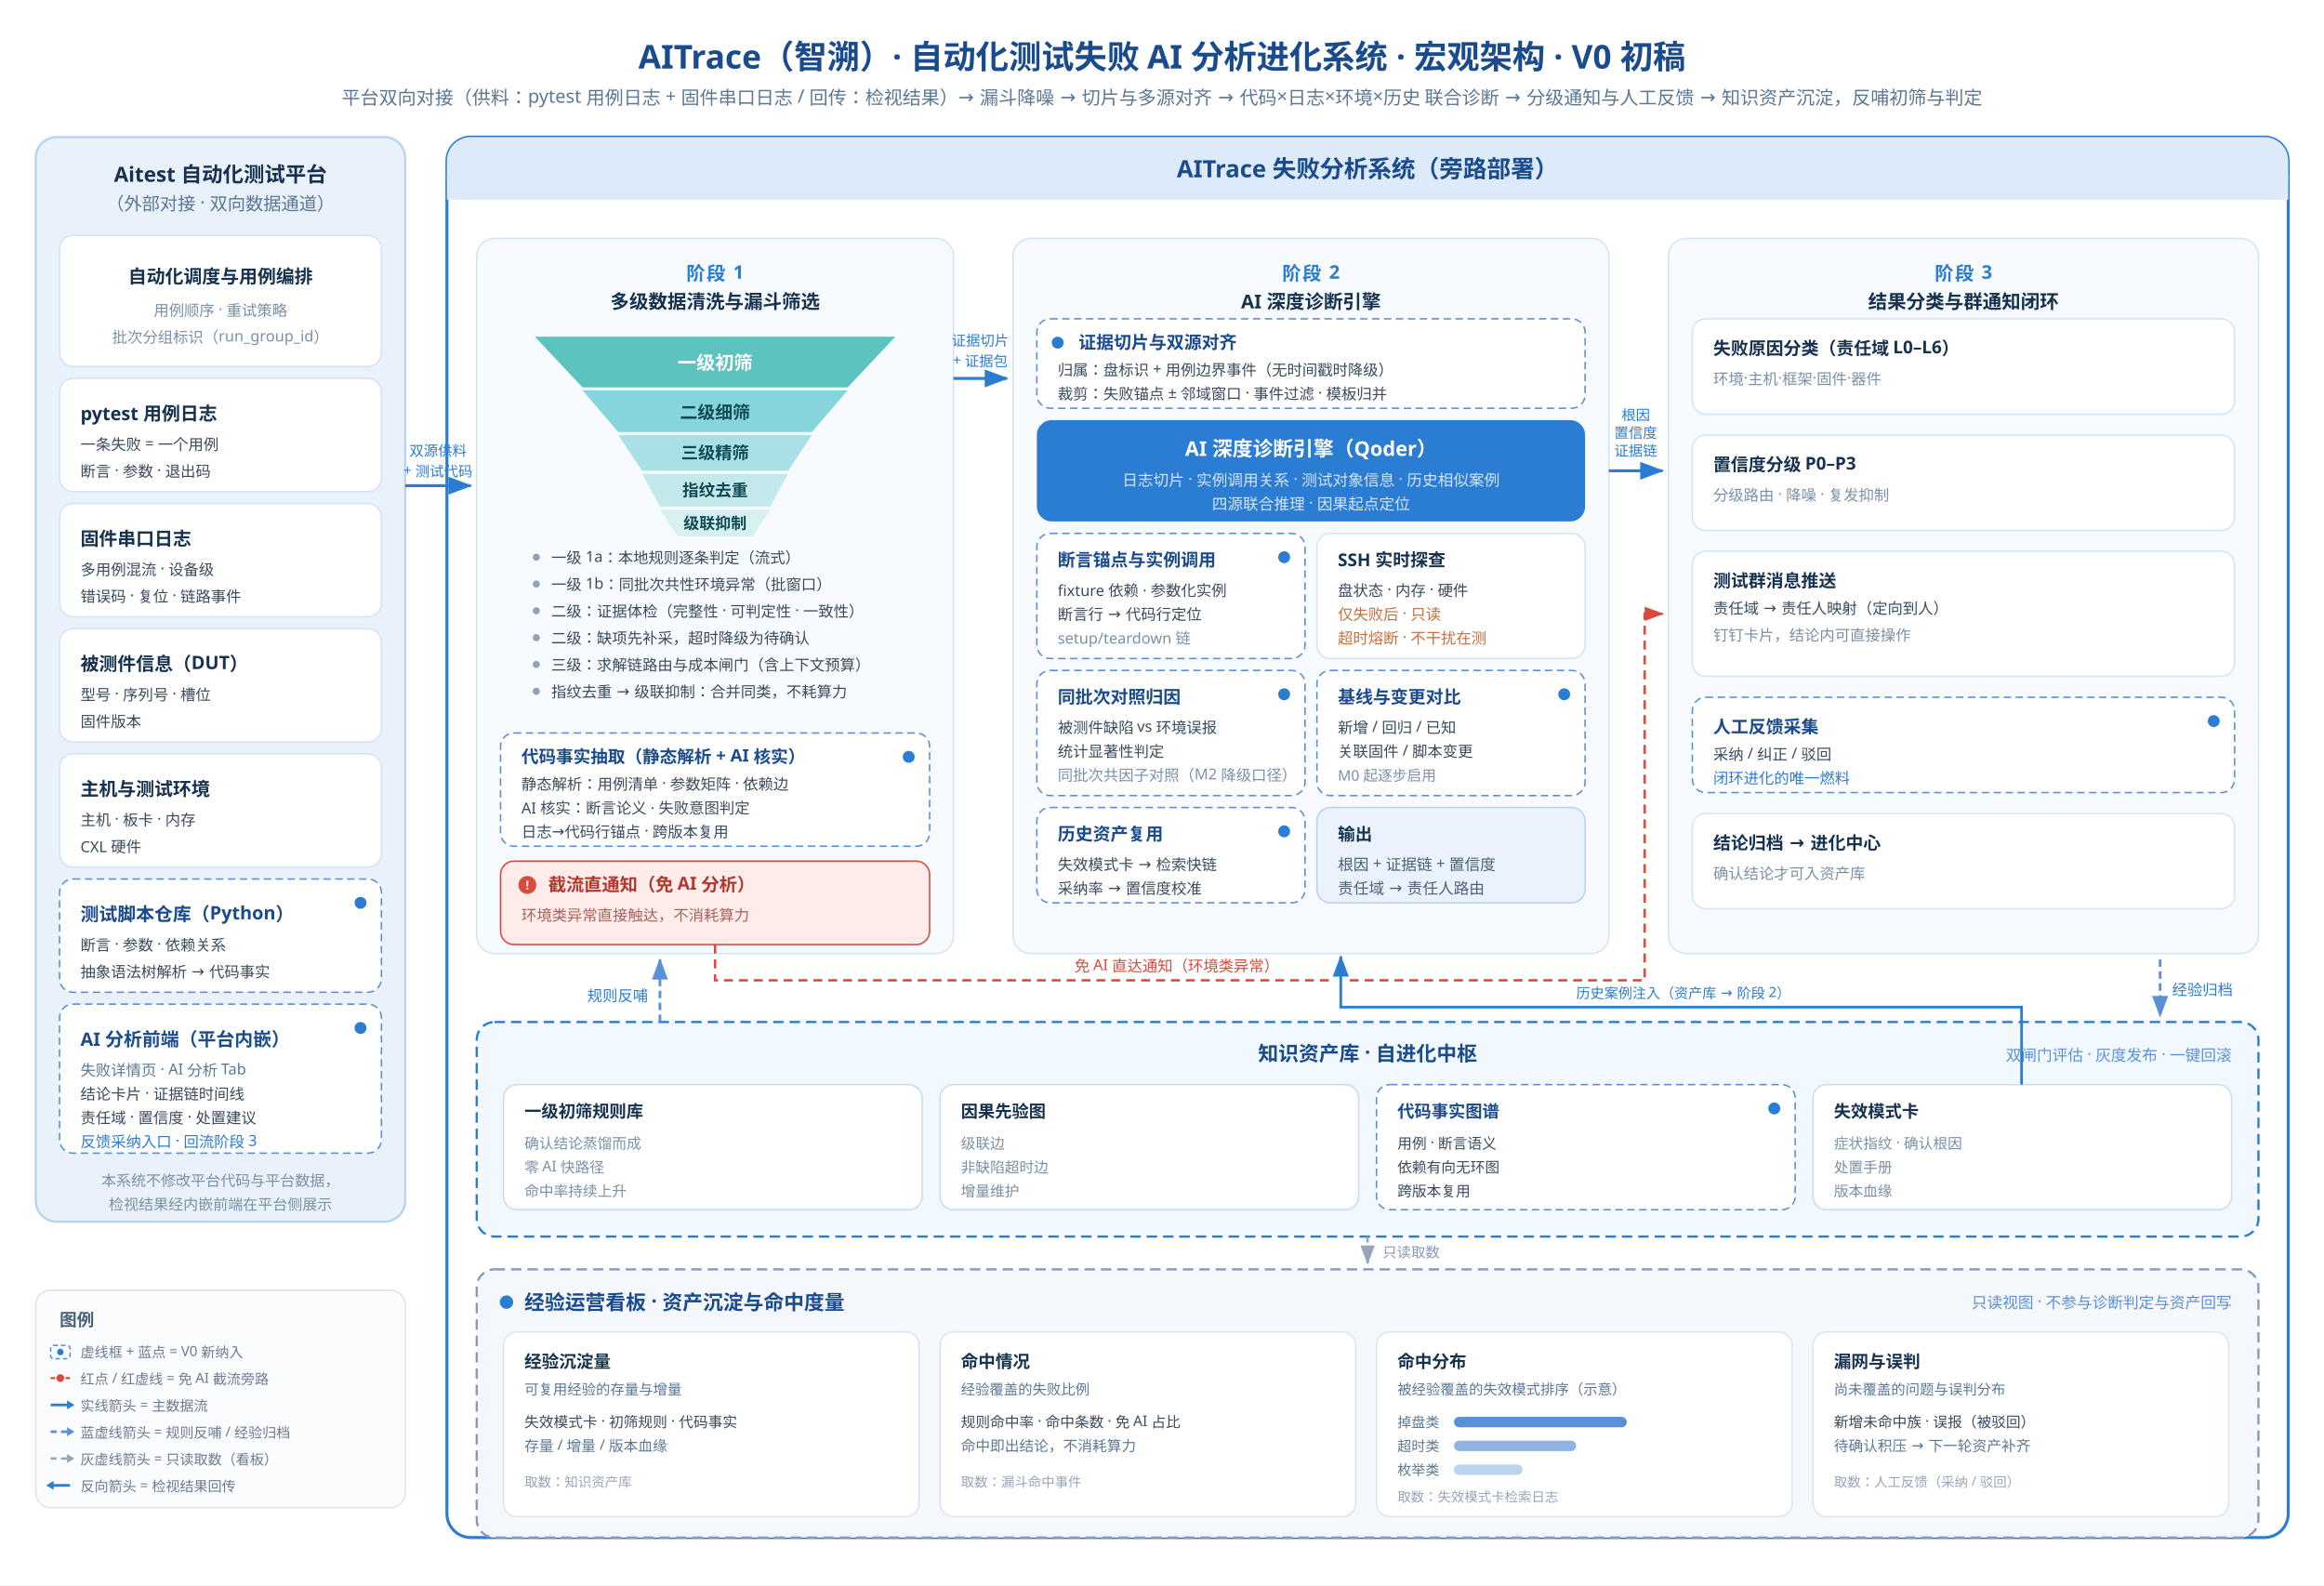
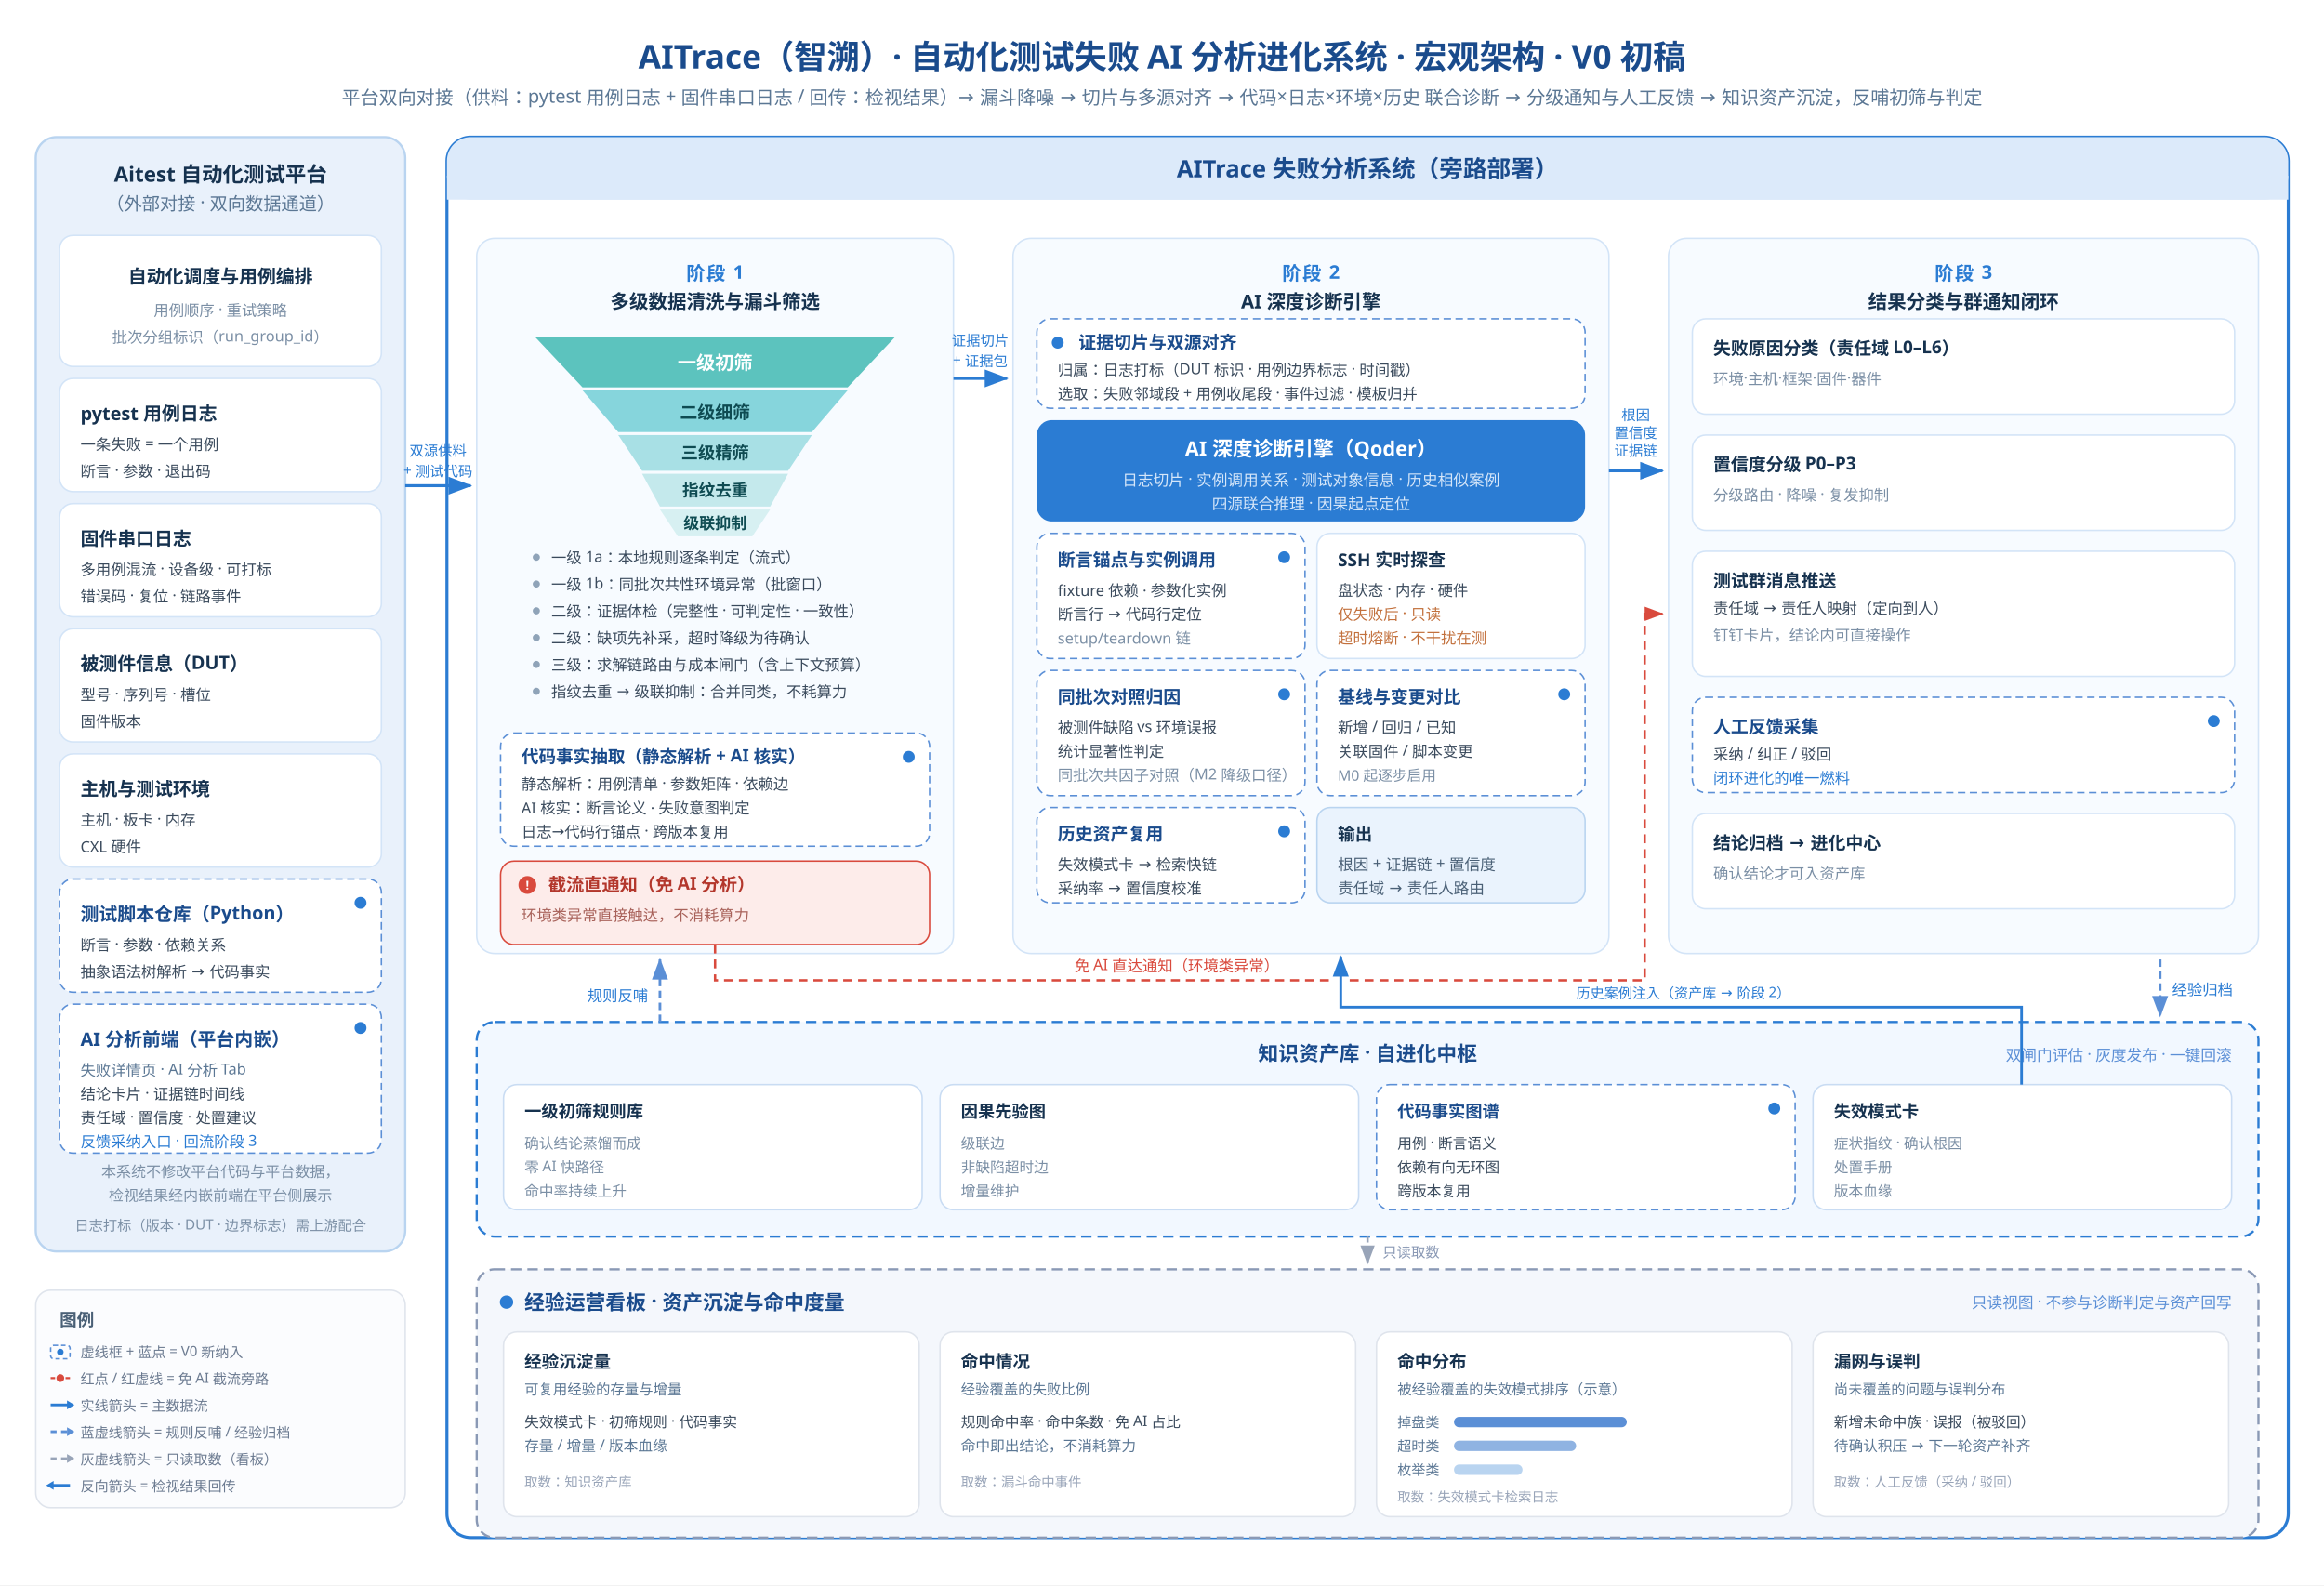
<svg xmlns="http://www.w3.org/2000/svg" viewBox="0 0 1560 1064" width="1560" height="1064" font-family="'Outfit','PingFang SC','Microsoft YaHei',sans-serif">
  <defs>
    <marker id="b" markerWidth="9" markerHeight="9" refX="7.5" refY="3" orient="auto">
      <polygon points="0 0, 8 3, 0 6" fill="#2b7cd3" />
    </marker>
    <marker id="r" markerWidth="9" markerHeight="9" refX="7.5" refY="3" orient="auto">
      <polygon points="0 0, 8 3, 0 6" fill="#d94a3d" />
    </marker>
    <marker id="bd" markerWidth="9" markerHeight="9" refX="7.5" refY="3" orient="auto">
      <polygon points="0 0, 8 3, 0 6" fill="#5b8fd6" />
    </marker>
    <marker id="g" markerWidth="9" markerHeight="9" refX="7.5" refY="3" orient="auto">
      <polygon points="0 0, 8 3, 0 6" fill="#98a4b8" />
    </marker>
  </defs>
  <rect x="0" y="0" width="1560" height="1064" fill="#ffffff" />
  <text x="780" y="46" text-anchor="middle" font-size="22" font-weight="700" fill="#1a4b8c">AITrace（智溯）· 自动化测试失败 AI 分析进化系统 · 宏观架构 · V0 初稿</text>
  <text x="780" y="70" text-anchor="middle" font-size="12.5" fill="#5b7794">平台双向对接（供料：pytest 用例日志 + 固件串口日志 / 回传：检视结果）→ 漏斗降噪 → 切片与多源对齐 → 代码×日志×环境×历史 联合诊断 → 分级通知与人工反馈 → 知识资产沉淀，反哺初筛与判定</text>
-   <rect x="24" y="92" width="248" height="728" rx="14" fill="#e9f1fb" stroke="#b9d4f0" stroke-width="1.5" />
+   <rect x="24" y="92" width="248" height="748" rx="14" fill="#e9f1fb" stroke="#b9d4f0" stroke-width="1.5" />
  <text x="148" y="122" text-anchor="middle" font-size="14" font-weight="700" fill="#16324f">Aitest 自动化测试平台</text>
  <text x="148" y="141" text-anchor="middle" font-size="12" fill="#5b7794">（外部对接 · 双向数据通道）</text>
  <rect x="40" y="158" width="216" height="88" rx="9" fill="#ffffff" stroke="#d3e4f7" />
  <text x="148" y="190" text-anchor="middle" font-size="12.4" font-weight="600" fill="#16324f">自动化调度与用例编排</text>
  <text x="148" y="212" text-anchor="middle" font-size="10.2" fill="#7b8fa5">用例顺序 · 重试策略</text>
  <text x="148" y="230" text-anchor="middle" font-size="10.2" fill="#7b8fa5">批次分组标识（run_group_id）</text>
  <rect x="40" y="254" width="216" height="76" rx="9" fill="#ffffff" stroke="#d3e4f7" />
  <text x="54" y="282" font-size="12.4" font-weight="600" fill="#16324f">pytest 用例日志</text>
  <text x="54" y="302" font-size="10.2" fill="#3a4a5c">一条失败 = 一个用例</text>
  <text x="54" y="320" font-size="10.2" fill="#3a4a5c">断言 · 参数 · 退出码</text>
  <rect x="40" y="338" width="216" height="76" rx="9" fill="#ffffff" stroke="#d3e4f7" />
  <text x="54" y="366" font-size="12.4" font-weight="600" fill="#16324f">固件串口日志</text>
-   <text x="54" y="386" font-size="10.2" fill="#3a4a5c">多用例混流 · 设备级</text>
+   <text x="54" y="386" font-size="10.2" fill="#3a4a5c">多用例混流 · 设备级 · 可打标</text>
  <text x="54" y="404" font-size="10.2" fill="#3a4a5c">错误码 · 复位 · 链路事件</text>
  <rect x="40" y="422" width="216" height="76" rx="9" fill="#ffffff" stroke="#d3e4f7" />
  <text x="54" y="450" font-size="12.4" font-weight="600" fill="#16324f">被测件信息（DUT）</text>
  <text x="54" y="470" font-size="10.2" fill="#3a4a5c">型号 · 序列号 · 槽位</text>
  <text x="54" y="488" font-size="10.2" fill="#3a4a5c">固件版本</text>
  <rect x="40" y="506" width="216" height="76" rx="9" fill="#ffffff" stroke="#d3e4f7" />
  <text x="54" y="534" font-size="12.4" font-weight="600" fill="#16324f">主机与测试环境</text>
  <text x="54" y="554" font-size="10.2" fill="#3a4a5c">主机 · 板卡 · 内存</text>
  <text x="54" y="572" font-size="10.2" fill="#3a4a5c">CXL 硬件</text>
  <rect x="40" y="590" width="216" height="76" rx="9" fill="#ffffff" stroke="#5b8fd6" stroke-dasharray="5 3" />
  <circle cx="242" cy="606" r="4" fill="#2b7cd3" />
  <text x="54" y="618" font-size="12.4" font-weight="600" fill="#1a4b8c">测试脚本仓库（Python）</text>
  <text x="54" y="638" font-size="10.2" fill="#3a4a5c">断言 · 参数 · 依赖关系</text>
  <text x="54" y="656" font-size="10.2" fill="#3a4a5c">抽象语法树解析 → 代码事实</text>
  <rect x="40" y="674" width="216" height="100" rx="9" fill="#ffffff" stroke="#5b8fd6" stroke-dasharray="5 3" />
  <circle cx="242" cy="690" r="4" fill="#2b7cd3" />
  <text x="54" y="702" font-size="12.4" font-weight="600" fill="#1a4b8c">AI 分析前端（平台内嵌）</text>
  <text x="54" y="722" font-size="10.2" fill="#5b7794">失败详情页 · AI 分析 Tab</text>
  <text x="54" y="738" font-size="10.2" fill="#3a4a5c">结论卡片 · 证据链时间线</text>
  <text x="54" y="754" font-size="10.2" fill="#3a4a5c">责任域 · 置信度 · 处置建议</text>
  <text x="54" y="770" font-size="10.2" fill="#2b7cd3">反馈采纳入口 · 回流阶段 3</text>
-   <text x="148" y="796" text-anchor="middle" font-size="10" fill="#7b8fa5">本系统不修改平台代码与平台数据，</text>
-   <text x="148" y="812" text-anchor="middle" font-size="10" fill="#7b8fa5">检视结果经内嵌前端在平台侧展示</text>
+   <text x="148" y="790" text-anchor="middle" font-size="10" fill="#7b8fa5">本系统不修改平台代码与平台数据，</text>
+   <text x="148" y="806" text-anchor="middle" font-size="10" fill="#7b8fa5">检视结果经内嵌前端在平台侧展示</text>
+   <text x="148" y="826" text-anchor="middle" font-size="9.5" fill="#7b8fa5">日志打标（版本 · DUT · 边界标志）需上游配合</text>
  <rect x="300" y="92" width="1236" height="940" rx="16" fill="#ffffff" stroke="#2b7cd3" stroke-width="2" />
  <rect x="300" y="92" width="1236" height="42" rx="16" fill="#dceafa" />
  <rect x="300" y="118" width="1236" height="16" fill="#dceafa" />
  <text x="918" y="119" text-anchor="middle" font-size="16" font-weight="700" fill="#1a4b8c">AITrace 失败分析系统（旁路部署）</text>
  <rect x="320" y="160" width="320" height="480" rx="12" fill="#f7fbff" stroke="#d3e4f7" />
  <text x="480" y="188" text-anchor="middle" font-size="12.6" font-weight="600" fill="#2b7cd3" letter-spacing="1">阶段 1</text>
  <text x="480" y="207" text-anchor="middle" font-size="12.8" font-weight="700" fill="#16324f">多级数据清洗与漏斗筛选</text>
  <polygon points="359,226 601,226 569,260 391,260" fill="#5cc3be" />
  <text x="480" y="248" text-anchor="middle" font-size="12.6" font-weight="700" fill="#ffffff">一级初筛</text>
  <polygon points="391,262 569,262 545,290 415,290" fill="#86d5dc" />
  <text x="480" y="281" text-anchor="middle" font-size="11.8" font-weight="600" fill="#0e4b52">二级细筛</text>
  <polygon points="415,292 545,292 529,316 431,316" fill="#a8e0e5" />
  <text x="480" y="308" text-anchor="middle" font-size="11.4" font-weight="600" fill="#0e4b52">三级精筛</text>
  <polygon points="431,318 529,318 517,340 443,340" fill="#c4e9ec" />
  <text x="480" y="333" text-anchor="middle" font-size="11" font-weight="600" fill="#0e4b52">指纹去重</text>
  <polygon points="443,342 517,342 505,360 455,360" fill="#d7f0f2" />
  <text x="480" y="355" text-anchor="middle" font-size="10.6" font-weight="600" fill="#0e4b52">级联抑制</text>
  <circle cx="360" cy="374" r="2.4" fill="#8fa3b8" />
  <text x="370" y="378" font-size="10.2" fill="#3a4a5c">一级 1a：本地规则逐条判定（流式）</text>
  <circle cx="360" cy="392" r="2.4" fill="#8fa3b8" />
  <text x="370" y="396" font-size="10.2" fill="#3a4a5c">一级 1b：同批次共性环境异常（批窗口）</text>
  <circle cx="360" cy="410" r="2.4" fill="#8fa3b8" />
  <text x="370" y="414" font-size="10.2" fill="#3a4a5c">二级：证据体检（完整性 · 可判定性 · 一致性）</text>
  <circle cx="360" cy="428" r="2.4" fill="#8fa3b8" />
  <text x="370" y="432" font-size="10.2" fill="#3a4a5c">二级：缺项先补采，超时降级为待确认</text>
  <circle cx="360" cy="446" r="2.4" fill="#8fa3b8" />
  <text x="370" y="450" font-size="10.2" fill="#3a4a5c">三级：求解链路由与成本闸门（含上下文预算）</text>
  <circle cx="360" cy="464" r="2.4" fill="#8fa3b8" />
  <text x="370" y="468" font-size="10.2" fill="#3a4a5c">指纹去重 → 级联抑制：合并同类，不耗算力</text>
  <rect x="336" y="492" width="288" height="76" rx="9" fill="#ffffff" stroke="#5b8fd6" stroke-dasharray="5 3" />
  <circle cx="610" cy="508" r="4" fill="#2b7cd3" />
  <text x="350" y="512" font-size="11.6" font-weight="700" fill="#1a4b8c">代码事实抽取（静态解析 + AI 核实）</text>
  <text x="350" y="530" font-size="10.2" fill="#3a4a5c">静态解析：用例清单 · 参数矩阵 · 依赖边</text>
  <text x="350" y="546" font-size="10.2" fill="#3a4a5c">AI 核实：断言论义 · 失败意图判定</text>
  <text x="350" y="562" font-size="10.2" fill="#3a4a5c">日志→代码行锚点 · 跨版本复用</text>
  <rect x="336" y="578" width="288" height="56" rx="9" fill="#fdecea" stroke="#d94a3d" />
  <circle cx="354" cy="594" r="6" fill="#d94a3d" />
  <text x="354" y="597" text-anchor="middle" font-size="8" font-weight="700" fill="#ffffff">!</text>
  <text x="368" y="598" font-size="12" font-weight="700" fill="#b3372c">截流直通知（免 AI 分析）</text>
  <text x="350" y="618" font-size="10.2" fill="#a8625a">环境类异常直接触达，不消耗算力</text>
  <rect x="680" y="160" width="400" height="480" rx="12" fill="#f7fbff" stroke="#d3e4f7" />
  <text x="880" y="188" text-anchor="middle" font-size="12.6" font-weight="600" fill="#2b7cd3" letter-spacing="1">阶段 2</text>
  <text x="880" y="207" text-anchor="middle" font-size="12.8" font-weight="700" fill="#16324f">AI 深度诊断引擎</text>
  <rect x="696" y="214" width="368" height="60" rx="9" fill="#ffffff" stroke="#5b8fd6" stroke-dasharray="5 3" />
  <circle cx="710" cy="230" r="4" fill="#2b7cd3" />
  <text x="724" y="234" font-size="11.8" font-weight="700" fill="#1a4b8c">证据切片与双源对齐</text>
-   <text x="710" y="252" font-size="10.2" fill="#3a4a5c">归属：盘标识 + 用例边界事件（无时间戳时降级）</text>
-   <text x="710" y="268" font-size="10.2" fill="#3a4a5c">裁剪：失败锚点 ± 邻域窗口 · 事件过滤 · 模板归并</text>
+   <text x="710" y="252" font-size="10.2" fill="#3a4a5c">归属：日志打标（DUT 标识 · 用例边界标志 · 时间戳）</text>
+   <text x="710" y="268" font-size="10.2" fill="#3a4a5c">选取：失败邻域段 + 用例收尾段 · 事件过滤 · 模板归并</text>
  <rect x="696" y="282" width="368" height="68" rx="10" fill="#2b7cd3" />
  <text x="880" y="306" text-anchor="middle" font-size="13.6" font-weight="700" fill="#ffffff">AI 深度诊断引擎（Qoder）</text>
  <text x="880" y="326" text-anchor="middle" font-size="10.4" fill="#d5e6f9">日志切片 · 实例调用关系 · 测试对象信息 · 历史相似案例</text>
  <text x="880" y="342" text-anchor="middle" font-size="10.4" fill="#d5e6f9">四源联合推理 · 因果起点定位</text>
  <rect x="696" y="358" width="180" height="84" rx="9" fill="#ffffff" stroke="#5b8fd6" stroke-dasharray="5 3" />
  <circle cx="862" cy="374" r="4" fill="#2b7cd3" />
  <text x="710" y="380" font-size="11.8" font-weight="700" fill="#1a4b8c">断言锚点与实例调用</text>
  <text x="710" y="400" font-size="10.2" fill="#3a4a5c">fixture 依赖 · 参数化实例</text>
  <text x="710" y="416" font-size="10.2" fill="#3a4a5c">断言行 → 代码行定位</text>
  <text x="710" y="432" font-size="10.2" fill="#7b8fa5">setup/teardown 链</text>
  <rect x="884" y="358" width="180" height="84" rx="9" fill="#ffffff" stroke="#d3e4f7" />
  <text x="898" y="380" font-size="11.8" font-weight="700" fill="#16324f">SSH 实时探查</text>
  <text x="898" y="400" font-size="10.2" fill="#3a4a5c">盘状态 · 内存 · 硬件</text>
  <text x="898" y="416" font-size="10.2" fill="#c2703c">仅失败后 · 只读</text>
  <text x="898" y="432" font-size="10.2" fill="#c2703c">超时熔断 · 不干扰在测</text>
  <rect x="696" y="450" width="180" height="84" rx="9" fill="#ffffff" stroke="#5b8fd6" stroke-dasharray="5 3" />
  <circle cx="862" cy="466" r="4" fill="#2b7cd3" />
  <text x="710" y="472" font-size="11.8" font-weight="700" fill="#1a4b8c">同批次对照归因</text>
  <text x="710" y="492" font-size="10.2" fill="#3a4a5c">被测件缺陷 vs 环境误报</text>
  <text x="710" y="508" font-size="10.2" fill="#3a4a5c">统计显著性判定</text>
  <text x="710" y="524" font-size="10.2" fill="#7b8fa5">同批次共因子对照（M2 降级口径）</text>
  <rect x="884" y="450" width="180" height="84" rx="9" fill="#ffffff" stroke="#5b8fd6" stroke-dasharray="5 3" />
  <circle cx="1050" cy="466" r="4" fill="#2b7cd3" />
  <text x="898" y="472" font-size="11.8" font-weight="700" fill="#1a4b8c">基线与变更对比</text>
  <text x="898" y="492" font-size="10.2" fill="#3a4a5c">新增 / 回归 / 已知</text>
  <text x="898" y="508" font-size="10.2" fill="#3a4a5c">关联固件 / 脚本变更</text>
  <text x="898" y="524" font-size="9.8" fill="#7b8fa5">M0 起逐步启用</text>
  <rect x="696" y="542" width="180" height="64" rx="9" fill="#ffffff" stroke="#5b8fd6" stroke-dasharray="5 3" />
  <circle cx="862" cy="558" r="4" fill="#2b7cd3" />
  <text x="710" y="564" font-size="11.8" font-weight="700" fill="#1a4b8c">历史资产复用</text>
  <text x="710" y="584" font-size="10.2" fill="#3a4a5c">失效模式卡 → 检索快链</text>
  <text x="710" y="600" font-size="10.2" fill="#3a4a5c">采纳率 → 置信度校准</text>
  <rect x="884" y="542" width="180" height="64" rx="9" fill="#eaf3fd" stroke="#b9d4f0" />
  <text x="898" y="564" font-size="11.6" font-weight="700" fill="#16324f">输出</text>
  <text x="898" y="584" font-size="10.4" fill="#4a6076">根因 + 证据链 + 置信度</text>
  <text x="898" y="600" font-size="10.4" fill="#4a6076">责任域 → 责任人路由</text>
  <rect x="1120" y="160" width="396" height="480" rx="12" fill="#f7fbff" stroke="#d3e4f7" />
  <text x="1318" y="188" text-anchor="middle" font-size="12.6" font-weight="600" fill="#2b7cd3" letter-spacing="1">阶段 3</text>
  <text x="1318" y="207" text-anchor="middle" font-size="12.8" font-weight="700" fill="#16324f">结果分类与群通知闭环</text>
  <rect x="1136" y="214" width="364" height="64" rx="9" fill="#ffffff" stroke="#d3e4f7" />
  <text x="1150" y="238" font-size="11.8" font-weight="700" fill="#16324f">失败原因分类（责任域 L0–L6）</text>
  <text x="1150" y="258" font-size="10.2" fill="#7b8fa5">环境·主机·框架·固件·器件</text>
  <rect x="1136" y="292" width="364" height="64" rx="9" fill="#ffffff" stroke="#d3e4f7" />
  <text x="1150" y="316" font-size="11.8" font-weight="700" fill="#16324f">置信度分级 P0–P3</text>
  <text x="1150" y="336" font-size="10.2" fill="#7b8fa5">分级路由 · 降噪 · 复发抑制</text>
  <rect x="1136" y="370" width="364" height="84" rx="9" fill="#ffffff" stroke="#d3e4f7" />
  <text x="1150" y="394" font-size="11.8" font-weight="700" fill="#16324f">测试群消息推送</text>
  <text x="1150" y="412" font-size="10.2" fill="#3a4a5c">责任域 → 责任人映射（定向到人）</text>
  <text x="1150" y="430" font-size="10.2" fill="#7b8fa5">钉钉卡片，结论内可直接操作</text>
  <rect x="1136" y="468" width="364" height="64" rx="9" fill="#ffffff" stroke="#5b8fd6" stroke-dasharray="5 3" />
  <circle cx="1486" cy="484" r="4" fill="#2b7cd3" />
  <text x="1150" y="492" font-size="11.8" font-weight="700" fill="#1a4b8c">人工反馈采集</text>
  <text x="1150" y="510" font-size="10.2" fill="#3a4a5c">采纳 / 纠正 / 驳回</text>
  <text x="1150" y="526" font-size="10.2" fill="#2b7cd3">闭环进化的唯一燃料</text>
  <rect x="1136" y="546" width="364" height="64" rx="9" fill="#ffffff" stroke="#d3e4f7" />
  <text x="1150" y="570" font-size="11.8" font-weight="700" fill="#16324f">结论归档 → 进化中心</text>
  <text x="1150" y="590" font-size="10.2" fill="#7b8fa5">确认结论才可入资产库</text>
  <rect x="320" y="686" width="1196" height="144" rx="12" fill="#f2f8ff" stroke="#2b7cd3" stroke-width="1.5" stroke-dasharray="7 4" />
  <text x="918" y="712" text-anchor="middle" font-size="13.6" font-weight="700" fill="#1a4b8c">知识资产库 · 自进化中枢</text>
  <text x="1498" y="712" text-anchor="end" font-size="10.4" fill="#5b8fd6">双闸门评估 · 灰度发布 · 一键回滚</text>
  <rect x="338" y="728" width="281" height="84" rx="9" fill="#ffffff" stroke="#c9dcf3" />
  <text x="352" y="750" font-size="11.4" font-weight="700" fill="#16324f">一级初筛规则库</text>
  <text x="352" y="771" font-size="9.8" fill="#7b8fa5">确认结论蒸馏而成</text>
  <text x="352" y="787" font-size="9.8" fill="#7b8fa5">零 AI 快路径</text>
  <text x="352" y="803" font-size="9.8" fill="#7b8fa5">命中率持续上升</text>
  <rect x="631" y="728" width="281" height="84" rx="9" fill="#ffffff" stroke="#c9dcf3" />
  <text x="645" y="750" font-size="11.4" font-weight="700" fill="#16324f">因果先验图</text>
  <text x="645" y="771" font-size="9.8" fill="#7b8fa5">级联边</text>
  <text x="645" y="787" font-size="9.8" fill="#7b8fa5">非缺陷超时边</text>
  <text x="645" y="803" font-size="9.8" fill="#7b8fa5">增量维护</text>
  <rect x="924" y="728" width="281" height="84" rx="9" fill="#ffffff" stroke="#5b8fd6" stroke-dasharray="5 3" />
  <circle cx="1191" cy="744" r="4" fill="#2b7cd3" />
  <text x="938" y="750" font-size="11.4" font-weight="700" fill="#1a4b8c">代码事实图谱</text>
  <text x="938" y="771" font-size="9.8" fill="#3a4a5c">用例 · 断言语义</text>
  <text x="938" y="787" font-size="9.8" fill="#3a4a5c">依赖有向无环图</text>
  <text x="938" y="803" font-size="9.8" fill="#3a4a5c">跨版本复用</text>
  <rect x="1217" y="728" width="281" height="84" rx="9" fill="#ffffff" stroke="#c9dcf3" />
  <text x="1231" y="750" font-size="11.4" font-weight="700" fill="#16324f">失效模式卡</text>
  <text x="1231" y="771" font-size="9.8" fill="#7b8fa5">症状指纹 · 确认根因</text>
  <text x="1231" y="787" font-size="9.8" fill="#7b8fa5">处置手册</text>
  <text x="1231" y="803" font-size="9.8" fill="#7b8fa5">版本血缘</text>
  <rect x="320" y="852" width="1196" height="180" rx="12" fill="#f4f7fc" stroke="#8a99b5" stroke-width="1.5" stroke-dasharray="7 4" />
  <circle cx="340" cy="874" r="4.5" fill="#2b7cd3" />
  <text x="352" y="879" font-size="13.6" font-weight="700" fill="#1a4b8c">经验运营看板 · 资产沉淀与命中度量</text>
  <text x="1498" y="878" text-anchor="end" font-size="10.4" fill="#5b8fd6">只读视图 · 不参与诊断判定与资产回写</text>
  <rect x="338" y="894" width="279" height="124" rx="9" fill="#ffffff" stroke="#dfe4ec" />
  <text x="352" y="918" font-size="11.6" font-weight="700" fill="#16324f">经验沉淀量</text>
  <text x="352" y="936" font-size="9.6" fill="#5b7794">可复用经验的存量与增量</text>
  <text x="352" y="958" font-size="9.8" fill="#3a4a5c">失效模式卡 · 初筛规则 · 代码事实</text>
  <text x="352" y="974" font-size="9.8" fill="#5b7794">存量 / 增量 / 版本血缘</text>
  <text x="352" y="998" font-size="9" fill="#98a4b8">取数：知识资产库</text>
  <rect x="631" y="894" width="279" height="124" rx="9" fill="#ffffff" stroke="#dfe4ec" />
  <text x="645" y="918" font-size="11.6" font-weight="700" fill="#16324f">命中情况</text>
  <text x="645" y="936" font-size="9.6" fill="#5b7794">经验覆盖的失败比例</text>
  <text x="645" y="958" font-size="9.8" fill="#3a4a5c">规则命中率 · 命中条数 · 免 AI 占比</text>
  <text x="645" y="974" font-size="9.8" fill="#5b7794">命中即出结论，不消耗算力</text>
  <text x="645" y="998" font-size="9" fill="#98a4b8">取数：漏斗命中事件</text>
  <rect x="924" y="894" width="279" height="124" rx="9" fill="#ffffff" stroke="#dfe4ec" />
  <text x="938" y="918" font-size="11.6" font-weight="700" fill="#16324f">命中分布</text>
  <text x="938" y="936" font-size="9.6" fill="#5b7794">被经验覆盖的失效模式排序（示意）</text>
  <text x="938" y="958" font-size="9.4" fill="#5b7794">掉盘类</text>
  <rect x="976" y="951" width="116" height="7" rx="3.5" fill="#5b8fd6" />
  <text x="938" y="974" font-size="9.4" fill="#5b7794">超时类</text>
  <rect x="976" y="967" width="82" height="7" rx="3.5" fill="#8fb3e2" />
  <text x="938" y="990" font-size="9.4" fill="#5b7794">枚举类</text>
  <rect x="976" y="983" width="46" height="7" rx="3.5" fill="#b9d4f0" />
  <text x="938" y="1008" font-size="9" fill="#98a4b8">取数：失效模式卡检索日志</text>
  <rect x="1217" y="894" width="279" height="124" rx="9" fill="#ffffff" stroke="#dfe4ec" />
  <text x="1231" y="918" font-size="11.6" font-weight="700" fill="#16324f">漏网与误判</text>
  <text x="1231" y="936" font-size="9.6" fill="#5b7794">尚未覆盖的问题与误判分布</text>
  <text x="1231" y="958" font-size="9.8" fill="#3a4a5c">新增未命中族 · 误报（被驳回）</text>
  <text x="1231" y="974" font-size="9.8" fill="#5b7794">待确认积压 → 下一轮资产补齐</text>
  <text x="1231" y="998" font-size="9" fill="#98a4b8">取数：人工反馈（采纳 / 驳回）</text>
  <line x1="272" y1="326" x2="316" y2="326" stroke="#2b7cd3" stroke-width="2" marker-end="url(#b)" />
  <text x="294" y="306" text-anchor="middle" font-size="9.6" fill="#2b7cd3">双源供料</text>
  <text x="294" y="319" text-anchor="middle" font-size="9.6" fill="#2b7cd3">+ 测试代码</text>
  <line x1="640" y1="254" x2="676" y2="254" stroke="#2b7cd3" stroke-width="2" marker-end="url(#b)" />
  <text x="658" y="232" text-anchor="middle" font-size="9.6" fill="#2b7cd3">证据切片</text>
  <text x="658" y="245" text-anchor="middle" font-size="9.6" fill="#2b7cd3">+ 证据包</text>
  <line x1="1080" y1="316" x2="1116" y2="316" stroke="#2b7cd3" stroke-width="2" marker-end="url(#b)" />
  <text x="1098" y="282" text-anchor="middle" font-size="9.6" fill="#2b7cd3">根因</text>
  <text x="1098" y="294" text-anchor="middle" font-size="9.6" fill="#2b7cd3">置信度</text>
  <text x="1098" y="306" text-anchor="middle" font-size="9.6" fill="#2b7cd3">证据链</text>
  <path d="M 480 634 L 480 658 L 894 658" fill="none" stroke="#d94a3d" stroke-width="1.6" stroke-dasharray="6 4" />
  <path d="M 906 658 L 1104 658 L 1104 412 L 1116 412" fill="none" stroke="#d94a3d" stroke-width="1.6" stroke-dasharray="6 4" marker-end="url(#r)" />
  <text x="790" y="652" text-anchor="middle" font-size="10.2" fill="#d94a3d">免 AI 直达通知（环境类异常）</text>
  <line x1="443" y1="686" x2="443" y2="644" stroke="#5b8fd6" stroke-width="1.8" stroke-dasharray="5 3" marker-end="url(#bd)" />
  <text x="435" y="672" text-anchor="end" font-size="10.2" fill="#2b7cd3">规则反哺</text>
  <path d="M 1357 728 L 1357 676 L 900 676 L 900 642" fill="none" stroke="#2b7cd3" stroke-width="1.8" marker-end="url(#b)" />
  <text x="1130" y="670" text-anchor="middle" font-size="9.4" fill="#2b7cd3">历史案例注入（资产库 → 阶段 2）</text>
  <line x1="1450" y1="644" x2="1450" y2="682" stroke="#5b8fd6" stroke-width="1.8" stroke-dasharray="5 3" marker-end="url(#bd)" />
  <text x="1458" y="668" font-size="10.2" fill="#2b7cd3">经验归档</text>
  <line x1="918" y1="830" x2="918" y2="848" stroke="#98a4b8" stroke-width="1.6" stroke-dasharray="4 3" marker-end="url(#g)" />
  <text x="928" y="844" font-size="9.6" fill="#8a99b5">只读取数</text>
  <rect x="24" y="866" width="248" height="146" rx="10" fill="#fbfcfe" stroke="#dfe4ec" />
  <text x="40" y="890" font-size="11.6" font-weight="700" fill="#4a6076">图例</text>
  <rect x="34" y="903" width="13" height="9" rx="2" fill="none" stroke="#5b8fd6" stroke-dasharray="3 2" />
  <circle cx="40.5" cy="907.5" r="2.2" fill="#2b7cd3" />
  <text x="54" y="911" font-size="9.4" fill="#6b7a90">虚线框 + 蓝点 = V0 新纳入</text>
  <line x1="34" y1="925" x2="47" y2="925" stroke="#d94a3d" stroke-width="1.4" stroke-dasharray="3 2" />
  <circle cx="40.5" cy="925" r="2.6" fill="#d94a3d" />
  <text x="54" y="929" font-size="9.4" fill="#6b7a90">红点 / 红虚线 = 免 AI 截流旁路</text>
  <line x1="34" y1="943" x2="47" y2="943" stroke="#2b7cd3" stroke-width="1.8" />
  <polygon points="45,940 50,943 45,946" fill="#2b7cd3" />
  <text x="54" y="947" font-size="9.4" fill="#6b7a90">实线箭头 = 主数据流</text>
  <line x1="34" y1="961" x2="47" y2="961" stroke="#5b8fd6" stroke-width="1.8" stroke-dasharray="4 3" />
  <polygon points="45,958 50,961 45,964" fill="#5b8fd6" />
  <text x="54" y="965" font-size="9.4" fill="#6b7a90">蓝虚线箭头 = 规则反哺 / 经验归档</text>
  <line x1="34" y1="979" x2="47" y2="979" stroke="#98a4b8" stroke-width="1.6" stroke-dasharray="4 3" />
  <polygon points="45,976 50,979 45,982" fill="#98a4b8" />
  <text x="54" y="983" font-size="9.4" fill="#6b7a90">灰虚线箭头 = 只读取数（看板）</text>
  <line x1="35" y1="997" x2="47" y2="997" stroke="#2b7cd3" stroke-width="1.8" />
  <polygon points="36,994 31,997 36,1000" fill="#2b7cd3" />
  <text x="54" y="1001" font-size="9.4" fill="#6b7a90">反向箭头 = 检视结果回传</text>
</svg>
